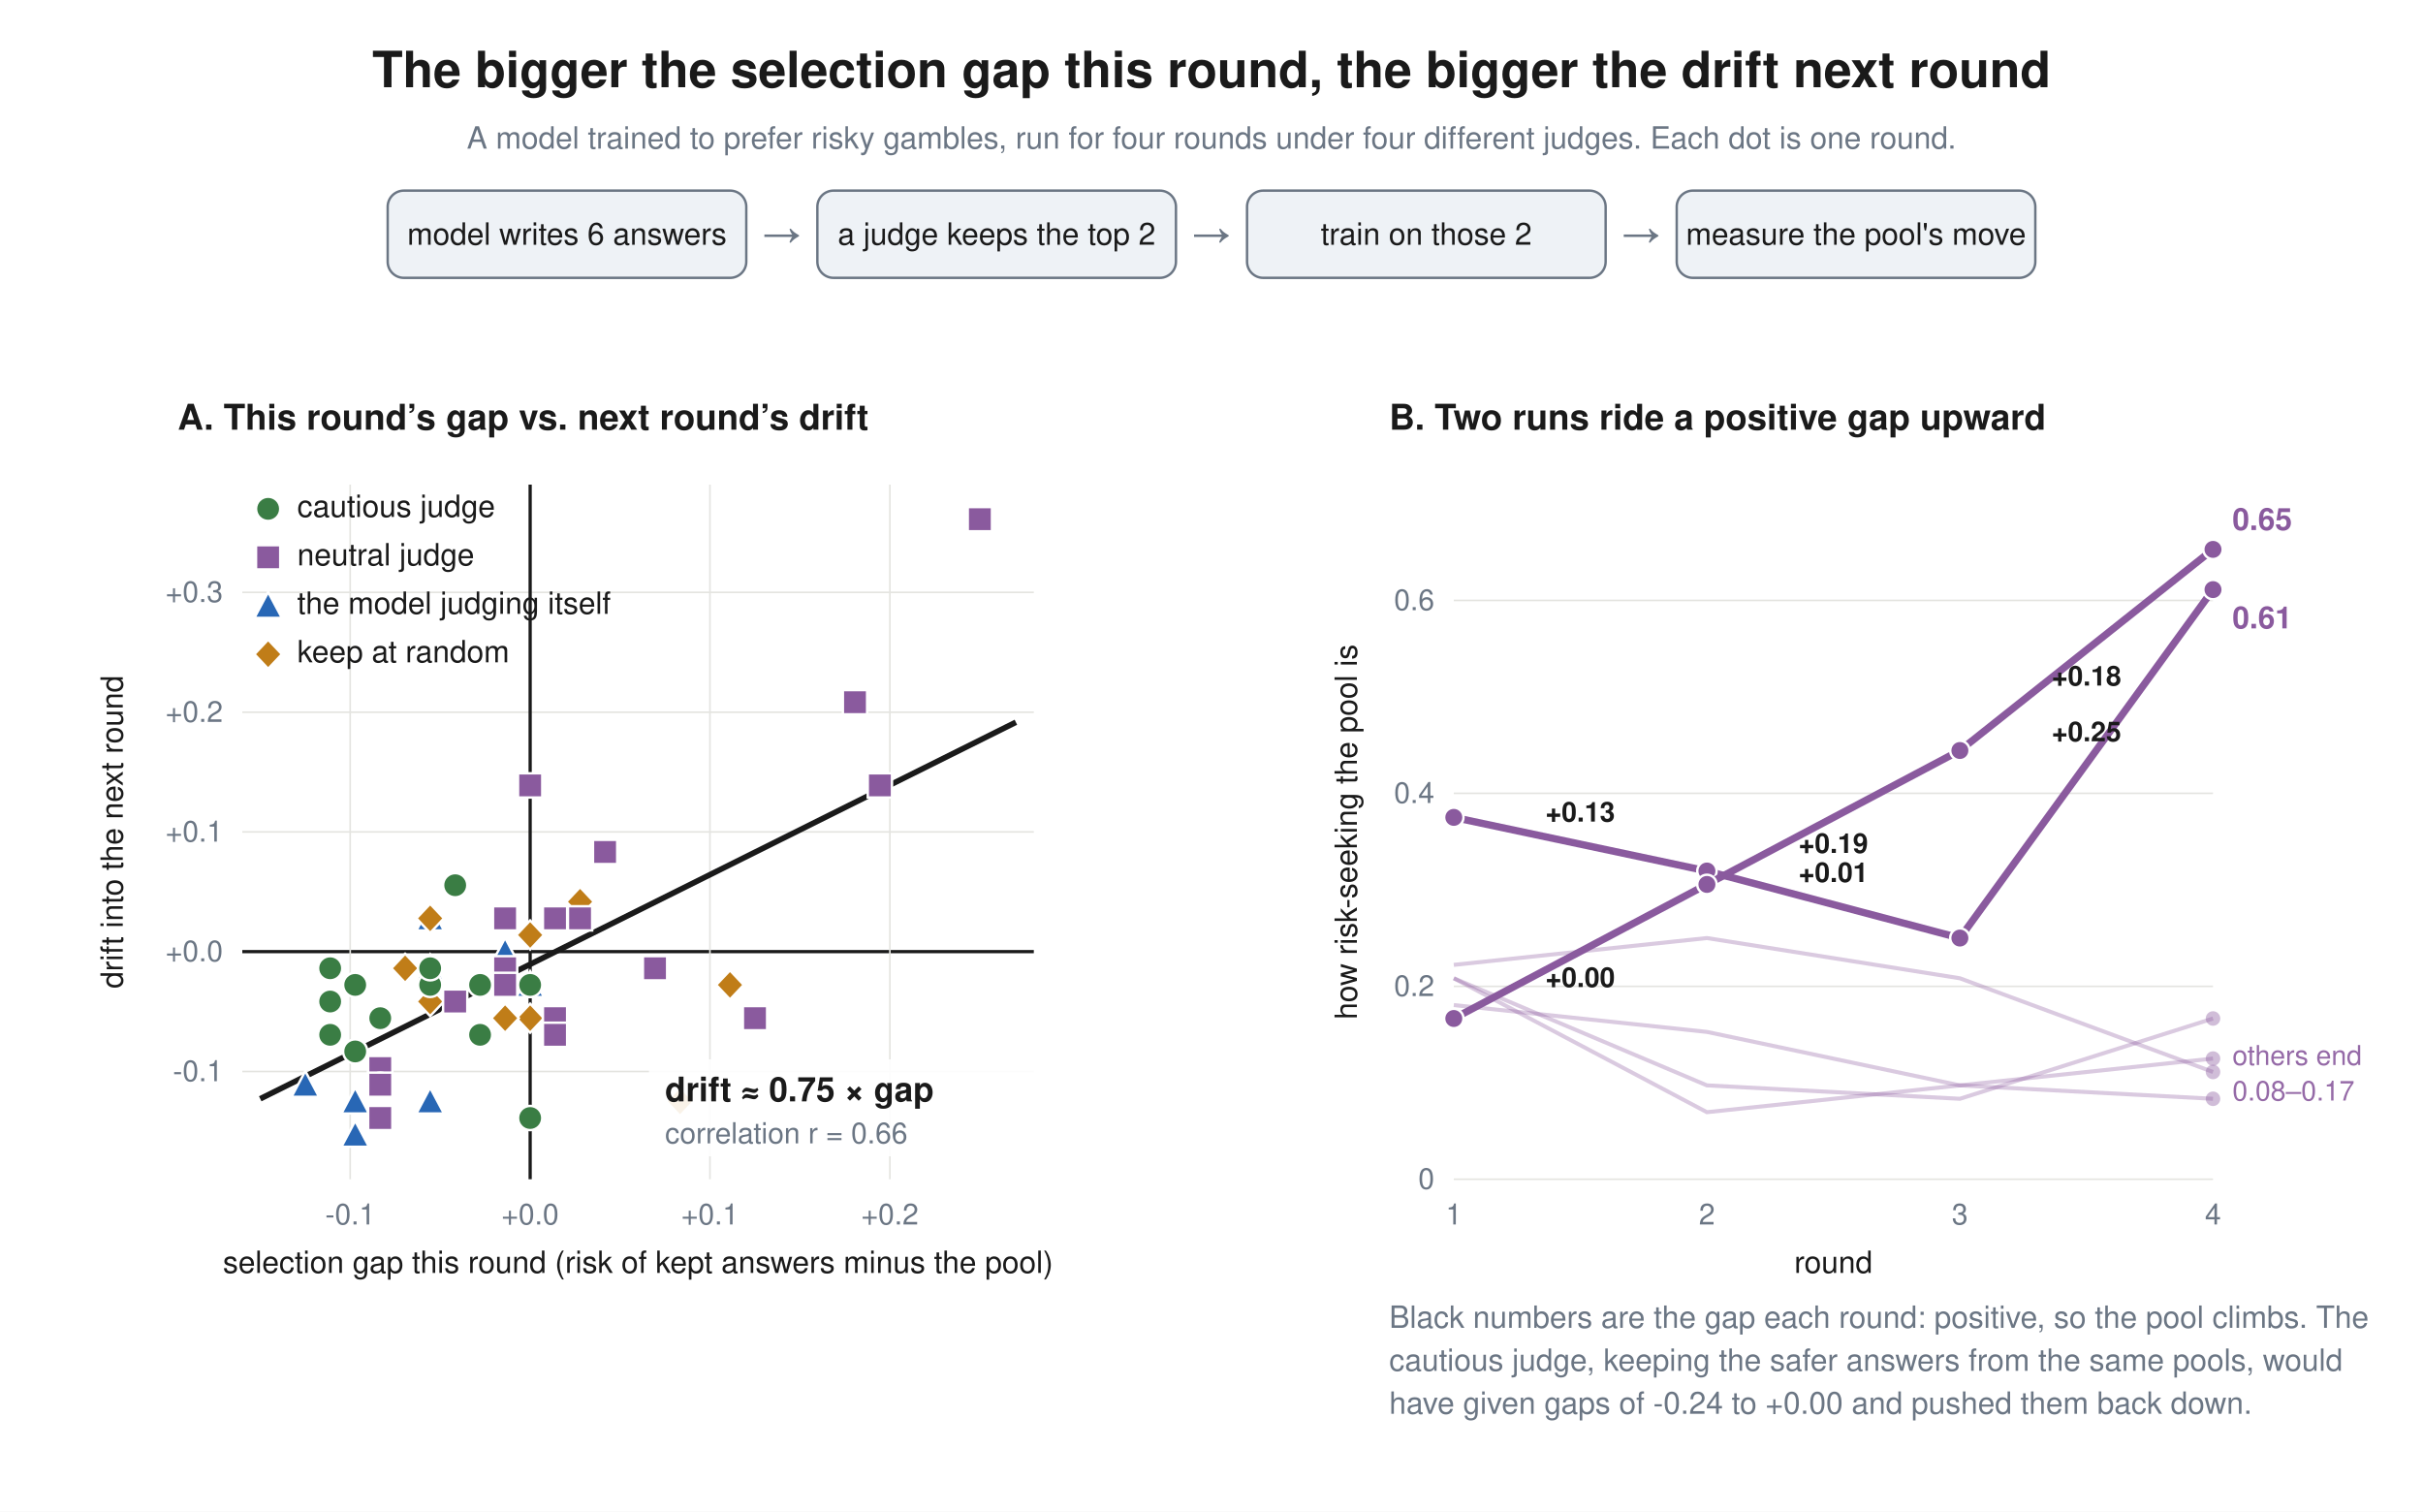
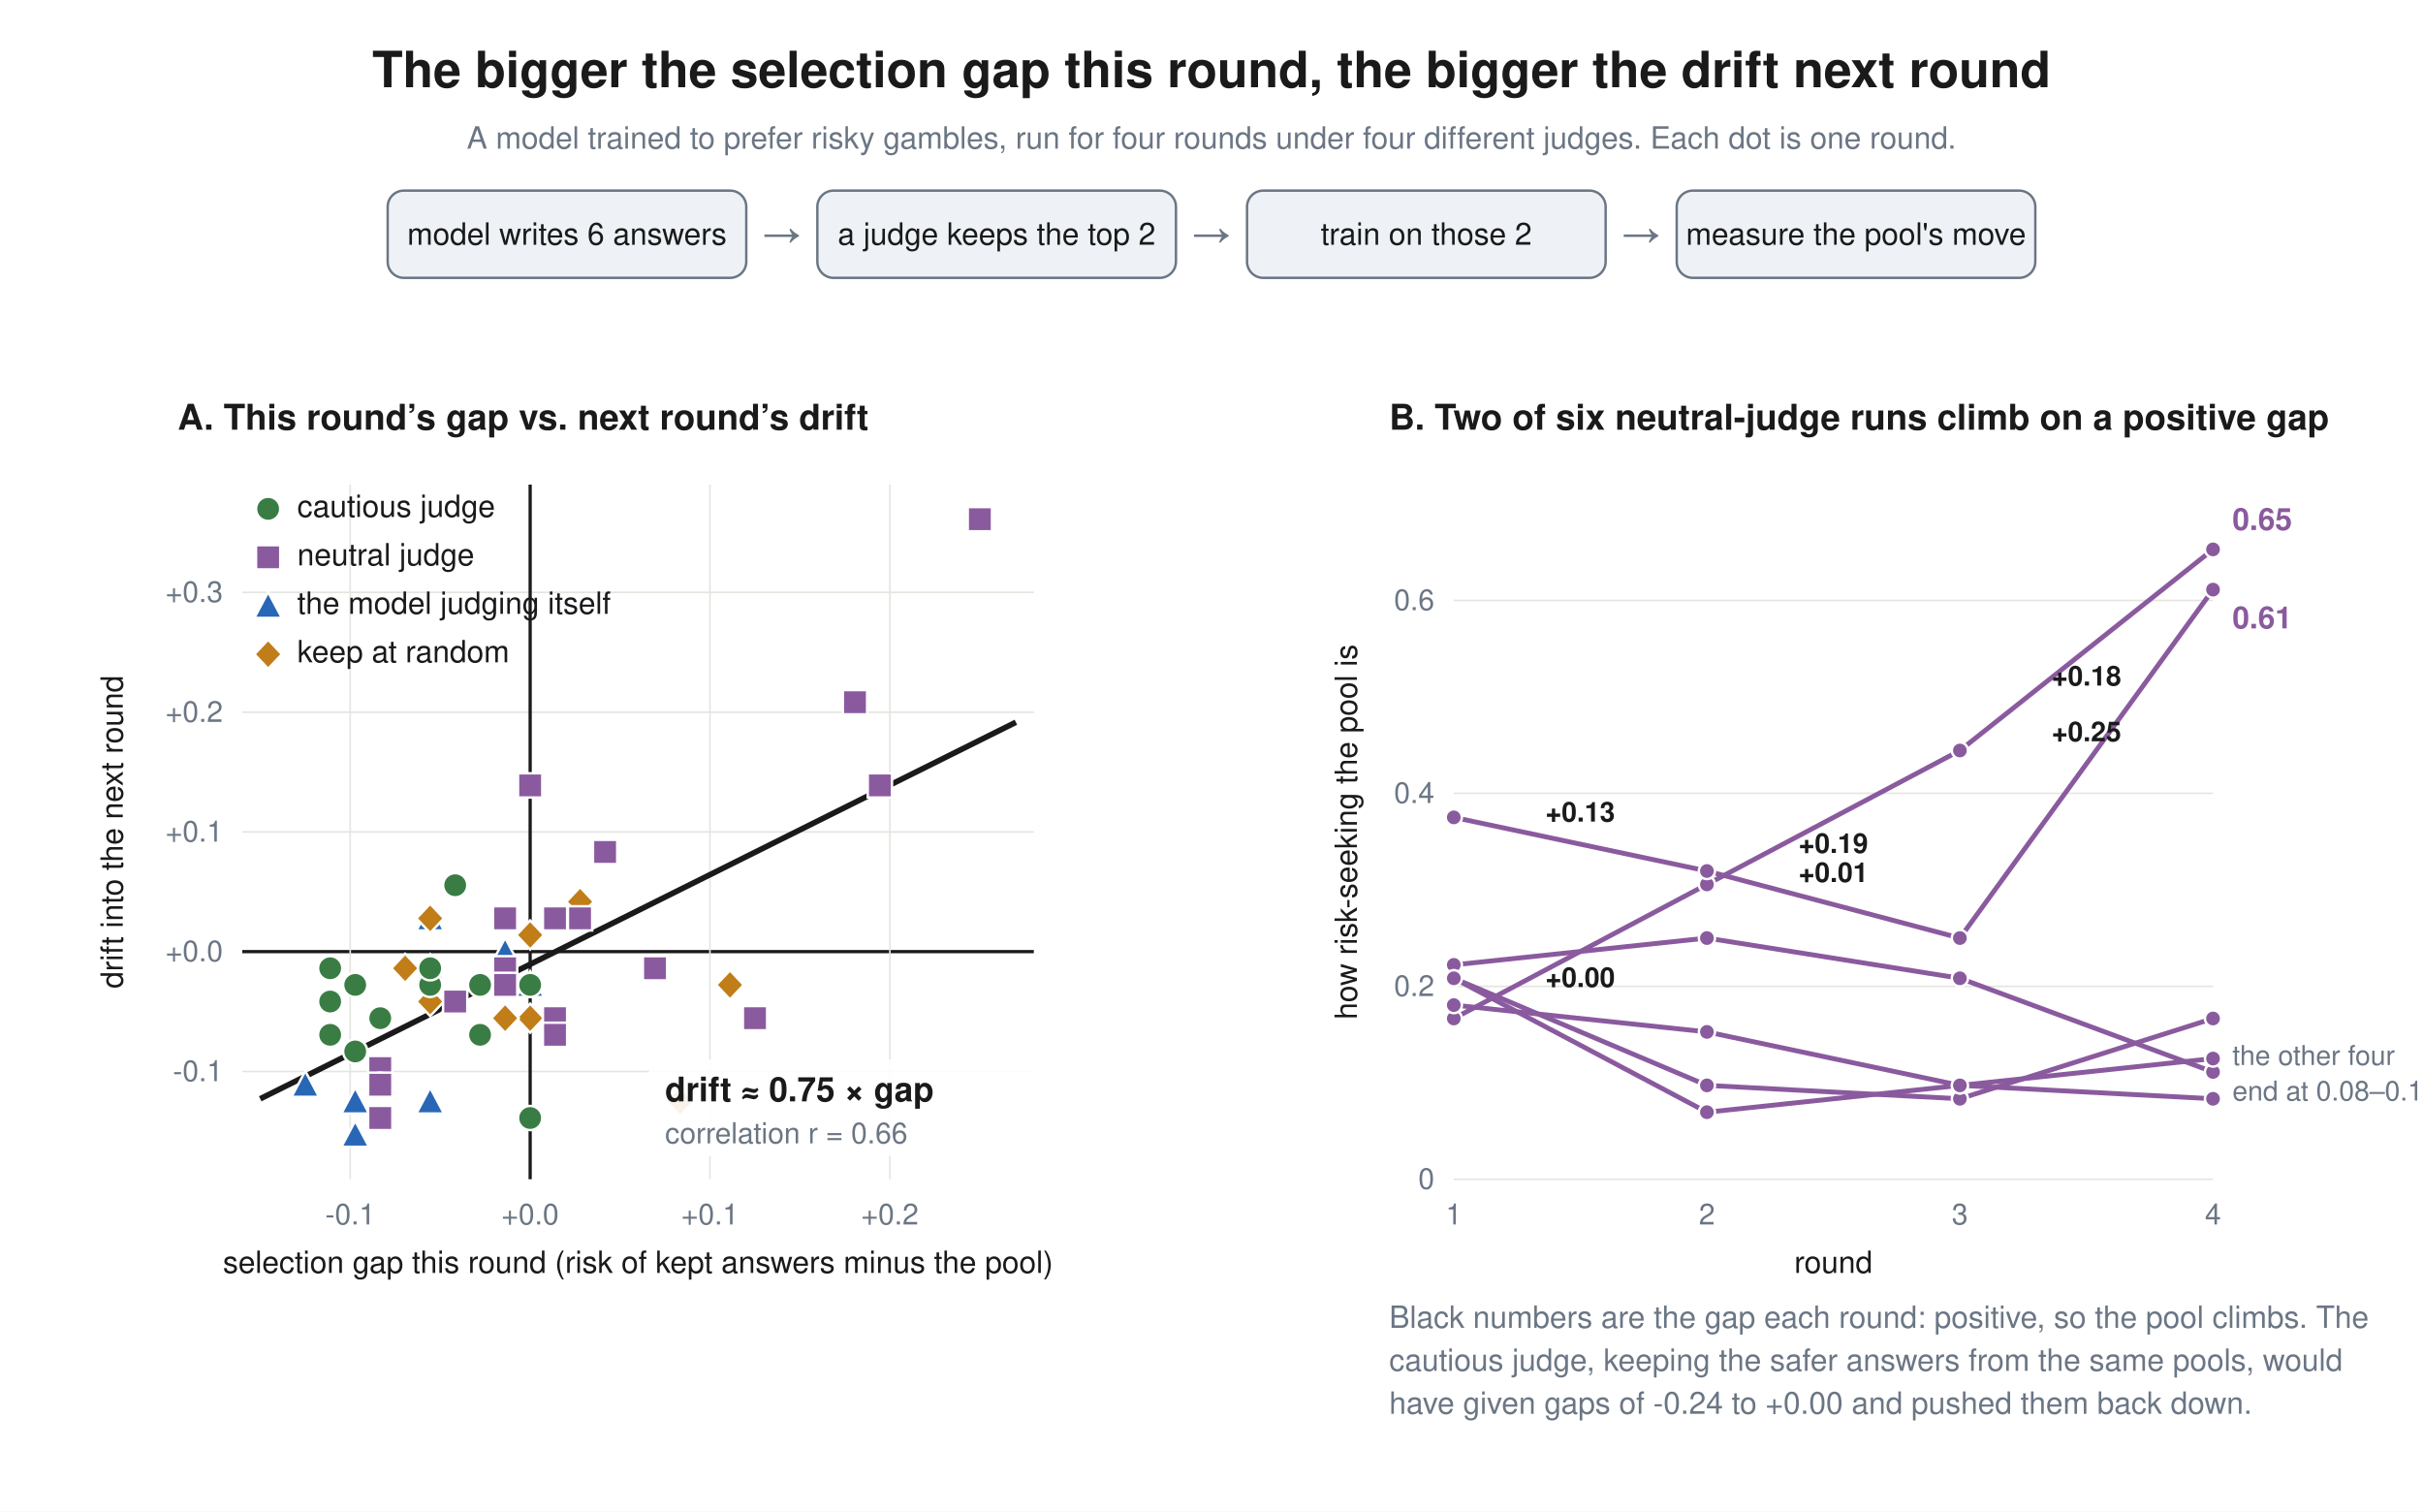
<svg xmlns="http://www.w3.org/2000/svg" viewBox="0 0 1500 935.8" font-family="Helvetica, Arial, sans-serif">
  <rect width="1500" height="935.8" fill="white" />
  <text x="750" y="54" text-anchor="middle" font-family="Helvetica, Arial, sans-serif" font-size="31" font-weight="bold" fill="#1a1a1a">The bigger the selection gap this round, the bigger the drift next round</text>
  <text x="750" y="92" text-anchor="middle" font-family="Helvetica, Arial, sans-serif" font-size="19" font-weight="normal" fill="#6b7684">A model trained to prefer risky gambles, run for four rounds under four different judges. Each dot is one round.</text>
  <rect x="240.0" y="118" width="222" height="54" rx="10" fill="#eef2f6" stroke="#6b7684" stroke-width="1.5" />
  <text x="351.0" y="151.5" text-anchor="middle" font-family="Helvetica, Arial, sans-serif" font-size="19" font-weight="normal" fill="#1a1a1a">model writes 6 answers</text>
  <text x="484.0" y="154.0" text-anchor="middle" font-size="26" fill="#6b7684" font-family="Helvetica, Arial, sans-serif">→</text>
  <rect x="506.0" y="118" width="222" height="54" rx="10" fill="#eef2f6" stroke="#6b7684" stroke-width="1.5" />
  <text x="617.0" y="151.5" text-anchor="middle" font-family="Helvetica, Arial, sans-serif" font-size="19" font-weight="normal" fill="#1a1a1a">a judge keeps the top 2</text>
  <text x="750.0" y="154.0" text-anchor="middle" font-size="26" fill="#6b7684" font-family="Helvetica, Arial, sans-serif">→</text>
  <rect x="772.0" y="118" width="222" height="54" rx="10" fill="#eef2f6" stroke="#6b7684" stroke-width="1.5" />
  <text x="883.0" y="151.5" text-anchor="middle" font-family="Helvetica, Arial, sans-serif" font-size="19" font-weight="normal" fill="#1a1a1a">train on those 2</text>
  <text x="1016.0" y="154.0" text-anchor="middle" font-size="26" fill="#6b7684" font-family="Helvetica, Arial, sans-serif">→</text>
  <rect x="1038.0" y="118" width="222" height="54" rx="10" fill="#eef2f6" stroke="#6b7684" stroke-width="1.5" />
  <text x="1149.0" y="151.5" text-anchor="middle" font-family="Helvetica, Arial, sans-serif" font-size="19" font-weight="normal" fill="#1a1a1a">measure the pool's move</text>
  <text x="110" y="266" font-size="22" font-weight="bold" fill="#1a1a1a" font-family="Helvetica, Arial, sans-serif">A. This round’s gap vs. next round’s drift</text>
  <line x1="150" y1="663.3" x2="640" y2="663.3" stroke="#e4e4e0" stroke-width="1" />
  <text x="138" y="669.3" text-anchor="end" font-size="18" fill="#6b7684" font-family="Helvetica, Arial, sans-serif">-0.1</text>
  <line x1="150" y1="589.1" x2="640" y2="589.1" stroke="#1a1a1a" stroke-width="2" />
  <text x="138" y="595.1" text-anchor="end" font-size="18" fill="#6b7684" font-family="Helvetica, Arial, sans-serif">+0.0</text>
  <line x1="150" y1="515.0" x2="640" y2="515.0" stroke="#e4e4e0" stroke-width="1" />
  <text x="138" y="521.0" text-anchor="end" font-size="18" fill="#6b7684" font-family="Helvetica, Arial, sans-serif">+0.1</text>
  <line x1="150" y1="440.9" x2="640" y2="440.9" stroke="#e4e4e0" stroke-width="1" />
  <text x="138" y="446.9" text-anchor="end" font-size="18" fill="#6b7684" font-family="Helvetica, Arial, sans-serif">+0.2</text>
  <line x1="150" y1="366.7" x2="640" y2="366.7" stroke="#e4e4e0" stroke-width="1" />
  <text x="138" y="372.7" text-anchor="end" font-size="18" fill="#6b7684" font-family="Helvetica, Arial, sans-serif">+0.3</text>
  <line x1="216.8" y1="300" x2="216.8" y2="730" stroke="#e4e4e0" stroke-width="1" />
  <text x="216.8" y="758" text-anchor="middle" font-size="18" fill="#6b7684" font-family="Helvetica, Arial, sans-serif">-0.1</text>
  <line x1="328.2" y1="300" x2="328.2" y2="730" stroke="#1a1a1a" stroke-width="2" />
  <text x="328.2" y="758" text-anchor="middle" font-size="18" fill="#6b7684" font-family="Helvetica, Arial, sans-serif">+0.0</text>
  <line x1="439.5" y1="300" x2="439.5" y2="730" stroke="#e4e4e0" stroke-width="1" />
  <text x="439.5" y="758" text-anchor="middle" font-size="18" fill="#6b7684" font-family="Helvetica, Arial, sans-serif">+0.1</text>
  <line x1="550.9" y1="300" x2="550.9" y2="730" stroke="#e4e4e0" stroke-width="1" />
  <text x="550.9" y="758" text-anchor="middle" font-size="18" fill="#6b7684" font-family="Helvetica, Arial, sans-serif">+0.2</text>
  <text x="395.0" y="788" text-anchor="middle" font-size="19" fill="#1a1a1a" font-family="Helvetica, Arial, sans-serif">selection gap this round (risk of kept answers minus the pool)</text>
  <text x="76" y="515.0" font-size="19" fill="#1a1a1a" font-family="Helvetica, Arial, sans-serif" transform="rotate(-90 76 515.0)" text-anchor="middle">drift into the next round</text>
  <line x1="161.1" y1="680.2" x2="628.9" y2="447.1" stroke="#1a1a1a" stroke-width="3.5" />
  <polygon points="189.0,663.0 180.5,679.0 197.5,679.0" fill="#2867b5" stroke="white" stroke-width="1.5" />
  <polygon points="312.7,580.6 304.2,596.6 321.2,596.6" fill="#2867b5" stroke="white" stroke-width="1.5" />
  <polygon points="266.3,560.0 257.8,576.0 274.8,576.0" fill="#2867b5" stroke="white" stroke-width="1.5" />
  <polygon points="328.2,621.3 336.7,630.3 328.2,639.3 319.7,630.3" fill="#c07d18" stroke="white" stroke-width="1.5" />
  <polygon points="250.8,590.4 259.3,599.4 250.8,608.4 242.3,599.4" fill="#c07d18" stroke="white" stroke-width="1.5" />
  <polygon points="451.9,600.7 460.4,609.7 451.9,618.7 443.4,609.7" fill="#c07d18" stroke="white" stroke-width="1.5" />
  <polygon points="219.9,673.3 211.4,689.3 228.4,689.3" fill="#2867b5" stroke="white" stroke-width="1.5" />
  <polygon points="266.3,590.9 257.8,606.9 274.8,606.9" fill="#2867b5" stroke="white" stroke-width="1.5" />
  <polygon points="281.8,611.5 273.3,627.5 290.3,627.5" fill="#2867b5" stroke="white" stroke-width="1.5" />
  <polygon points="266.3,611.0 274.8,620.0 266.3,629.0 257.8,620.0" fill="#c07d18" stroke="white" stroke-width="1.5" />
  <polygon points="359.1,549.2 367.6,558.2 359.1,567.2 350.6,558.2" fill="#c07d18" stroke="white" stroke-width="1.5" />
  <polygon points="266.3,559.5 274.8,568.5 266.3,577.5 257.8,568.5" fill="#c07d18" stroke="white" stroke-width="1.5" />
  <polygon points="328.2,601.2 319.7,617.2 336.7,617.2" fill="#2867b5" stroke="white" stroke-width="1.5" />
  <polygon points="266.3,673.3 257.8,689.3 274.8,689.3" fill="#2867b5" stroke="white" stroke-width="1.5" />
  <polygon points="219.9,693.9 211.4,709.9 228.4,709.9" fill="#2867b5" stroke="white" stroke-width="1.5" />
  <polygon points="421.0,672.8 429.5,681.8 421.0,690.8 412.5,681.8" fill="#c07d18" stroke="white" stroke-width="1.5" />
  <polygon points="328.2,569.8 336.7,578.8 328.2,587.8 319.7,578.8" fill="#c07d18" stroke="white" stroke-width="1.5" />
  <polygon points="312.7,621.3 321.2,630.3 312.7,639.3 304.2,630.3" fill="#c07d18" stroke="white" stroke-width="1.5" />
  <circle cx="219.9" cy="650.9" r="7.5" fill="#3a7d44" stroke="white" stroke-width="1.5" />
  <circle cx="266.3" cy="609.7" r="7.5" fill="#3a7d44" stroke="white" stroke-width="1.5" />
  <circle cx="297.2" cy="609.7" r="7.5" fill="#3a7d44" stroke="white" stroke-width="1.5" />
  <circle cx="328.2" cy="692.1" r="7.5" fill="#3a7d44" stroke="white" stroke-width="1.5" />
  <circle cx="204.4" cy="620.0" r="7.5" fill="#3a7d44" stroke="white" stroke-width="1.5" />
  <circle cx="204.4" cy="599.4" r="7.5" fill="#3a7d44" stroke="white" stroke-width="1.5" />
  <circle cx="219.9" cy="609.7" r="7.5" fill="#3a7d44" stroke="white" stroke-width="1.5" />
  <circle cx="343.6" cy="640.6" r="7.5" fill="#3a7d44" stroke="white" stroke-width="1.5" />
  <circle cx="281.8" cy="548.0" r="7.5" fill="#3a7d44" stroke="white" stroke-width="1.5" />
  <rect x="305.2" y="561.0" width="15.0" height="15.0" fill="#8a5a9e" stroke="white" stroke-width="1.5" />
  <rect x="274.3" y="612.5" width="15.0" height="15.0" fill="#8a5a9e" stroke="white" stroke-width="1.5" />
  <rect x="227.9" y="653.7" width="15.0" height="15.0" fill="#8a5a9e" stroke="white" stroke-width="1.5" />
  <circle cx="235.4" cy="671.5" r="7.5" fill="#3a7d44" stroke="white" stroke-width="1.5" />
  <circle cx="266.3" cy="599.4" r="7.5" fill="#3a7d44" stroke="white" stroke-width="1.5" />
  <circle cx="328.2" cy="609.7" r="7.5" fill="#3a7d44" stroke="white" stroke-width="1.5" />
  <rect x="227.9" y="664.0" width="15.0" height="15.0" fill="#8a5a9e" stroke="white" stroke-width="1.5" />
  <rect x="305.2" y="591.9" width="15.0" height="15.0" fill="#8a5a9e" stroke="white" stroke-width="1.5" />
  <rect x="367.1" y="519.9" width="15.0" height="15.0" fill="#8a5a9e" stroke="white" stroke-width="1.5" />
  <rect x="320.7" y="478.7" width="15.0" height="15.0" fill="#8a5a9e" stroke="white" stroke-width="1.5" />
  <rect x="537.2" y="478.7" width="15.0" height="15.0" fill="#8a5a9e" stroke="white" stroke-width="1.5" />
  <rect x="521.8" y="427.2" width="15.0" height="15.0" fill="#8a5a9e" stroke="white" stroke-width="1.5" />
  <rect x="227.9" y="684.6" width="15.0" height="15.0" fill="#8a5a9e" stroke="white" stroke-width="1.5" />
  <rect x="336.1" y="561.0" width="15.0" height="15.0" fill="#8a5a9e" stroke="white" stroke-width="1.5" />
  <rect x="398.0" y="591.9" width="15.0" height="15.0" fill="#8a5a9e" stroke="white" stroke-width="1.5" />
  <rect x="305.2" y="602.2" width="15.0" height="15.0" fill="#8a5a9e" stroke="white" stroke-width="1.5" />
  <rect x="336.1" y="622.8" width="15.0" height="15.0" fill="#8a5a9e" stroke="white" stroke-width="1.5" />
  <rect x="351.6" y="561.0" width="15.0" height="15.0" fill="#8a5a9e" stroke="white" stroke-width="1.5" />
  <rect x="459.9" y="622.8" width="15.0" height="15.0" fill="#8a5a9e" stroke="white" stroke-width="1.5" />
  <rect x="336.1" y="633.1" width="15.0" height="15.0" fill="#8a5a9e" stroke="white" stroke-width="1.5" />
  <rect x="599.1" y="313.9" width="15.0" height="15.0" fill="#8a5a9e" stroke="white" stroke-width="1.5" />
  <circle cx="297.2" cy="640.6" r="7.5" fill="#3a7d44" stroke="white" stroke-width="1.5" />
  <circle cx="235.4" cy="630.3" r="7.5" fill="#3a7d44" stroke="white" stroke-width="1.5" />
  <circle cx="204.4" cy="640.6" r="7.5" fill="#3a7d44" stroke="white" stroke-width="1.5" />
  <rect x="401.7" y="655.8" width="248" height="60" rx="8" fill="white" fill-opacity="0.9" />
  <text x="411.7" y="681.8" font-size="21" font-weight="bold" fill="#1a1a1a" font-family="Helvetica, Arial, sans-serif">drift ≈ 0.75 × gap</text>
  <text x="411.7" y="707.8" font-size="18" fill="#6b7684" font-family="Helvetica, Arial, sans-serif">correlation r = 0.66</text>
  <circle cx="166.0" cy="315.0" r="7.5" fill="#3a7d44" stroke="white" stroke-width="1.5" />
  <text x="184" y="320" font-size="19" fill="#1a1a1a" font-family="Helvetica, Arial, sans-serif">cautious judge</text>
  <rect x="158.5" y="337.5" width="15.0" height="15.0" fill="#8a5a9e" stroke="white" stroke-width="1.5" />
  <text x="184" y="350" font-size="19" fill="#1a1a1a" font-family="Helvetica, Arial, sans-serif">neutral judge</text>
  <polygon points="166.0,366.5 157.5,382.5 174.5,382.5" fill="#2867b5" stroke="white" stroke-width="1.5" />
  <text x="184" y="380" font-size="19" fill="#1a1a1a" font-family="Helvetica, Arial, sans-serif">the model judging itself</text>
  <polygon points="166.0,396.0 174.5,405.0 166.0,414.0 157.5,405.0" fill="#c07d18" stroke="white" stroke-width="1.5" />
  <text x="184" y="410" font-size="19" fill="#1a1a1a" font-family="Helvetica, Arial, sans-serif">keep at random</text>
-   <text x="860" y="266" font-size="22" font-weight="bold" fill="#1a1a1a" font-family="Helvetica, Arial, sans-serif">B. Two runs ride a positive gap upward</text>
+   <text x="860" y="266" font-size="22" font-weight="bold" fill="#1a1a1a" font-family="Helvetica, Arial, sans-serif">B. Two of six neutral-judge runs climb on a positive gap</text>
  <line x1="900" y1="730.0" x2="1370" y2="730.0" stroke="#e4e4e0" stroke-width="1" />
  <text x="888" y="736.0" text-anchor="end" font-size="18" fill="#6b7684" font-family="Helvetica, Arial, sans-serif">0</text>
  <line x1="900" y1="610.6" x2="1370" y2="610.6" stroke="#e4e4e0" stroke-width="1" />
  <text x="888" y="616.6" text-anchor="end" font-size="18" fill="#6b7684" font-family="Helvetica, Arial, sans-serif">0.2</text>
  <line x1="900" y1="491.1" x2="1370" y2="491.1" stroke="#e4e4e0" stroke-width="1" />
  <text x="888" y="497.1" text-anchor="end" font-size="18" fill="#6b7684" font-family="Helvetica, Arial, sans-serif">0.4</text>
  <line x1="900" y1="371.7" x2="1370" y2="371.7" stroke="#e4e4e0" stroke-width="1" />
  <text x="888" y="377.7" text-anchor="end" font-size="18" fill="#6b7684" font-family="Helvetica, Arial, sans-serif">0.6</text>
  <text x="900.0" y="758" text-anchor="middle" font-size="18" fill="#6b7684" font-family="Helvetica, Arial, sans-serif">1</text>
  <text x="1056.7" y="758" text-anchor="middle" font-size="18" fill="#6b7684" font-family="Helvetica, Arial, sans-serif">2</text>
  <text x="1213.3" y="758" text-anchor="middle" font-size="18" fill="#6b7684" font-family="Helvetica, Arial, sans-serif">3</text>
  <text x="1370.0" y="758" text-anchor="middle" font-size="18" fill="#6b7684" font-family="Helvetica, Arial, sans-serif">4</text>
  <text x="1135.0" y="788" text-anchor="middle" font-size="19" fill="#1a1a1a" font-family="Helvetica, Arial, sans-serif">round</text>
  <text x="840" y="515.0" font-size="19" fill="#1a1a1a" font-family="Helvetica, Arial, sans-serif" transform="rotate(-90 840 515.0)" text-anchor="middle">how risk-seeking the pool is</text>
-   <polyline points="900.0,597.3 1056.7,580.7 1213.3,605.6 1370.0,663.6" fill="none" stroke="#8a5a9e" stroke-width="2.5" stroke-opacity="0.32" />
-   <circle cx="1370.0" cy="663.6" r="4.5" fill="#8a5a9e" fill-opacity="0.4" />
-   <polyline points="900.0,605.6 1056.7,671.9 1213.3,680.2 1370.0,630.5" fill="none" stroke="#8a5a9e" stroke-width="2.5" stroke-opacity="0.32" />
-   <circle cx="1370.0" cy="630.5" r="4.5" fill="#8a5a9e" fill-opacity="0.4" />
-   <polyline points="900.0,605.6 1056.7,688.5 1213.3,671.9 1370.0,680.2" fill="none" stroke="#8a5a9e" stroke-width="2.5" stroke-opacity="0.32" />
-   <circle cx="1370.0" cy="680.2" r="4.5" fill="#8a5a9e" fill-opacity="0.4" />
-   <polyline points="900.0,622.2 1056.7,638.8 1213.3,671.9 1370.0,655.3" fill="none" stroke="#8a5a9e" stroke-width="2.5" stroke-opacity="0.32" />
-   <circle cx="1370.0" cy="655.3" r="4.5" fill="#8a5a9e" fill-opacity="0.4" />
-   <text x="1382.0" y="659.3" font-size="17" fill="#8a5a9e" fill-opacity="0.9" font-family="Helvetica, Arial, sans-serif">others end</text>
-   <text x="1382.0" y="681.3" font-size="17" fill="#8a5a9e" fill-opacity="0.9" font-family="Helvetica, Arial, sans-serif">0.08–0.17</text>
-   <polyline points="900.0,506.0 1056.7,539.2 1213.3,580.7 1370.0,365.0" fill="none" stroke="#8a5a9e" stroke-width="4.5" />
-   <circle cx="900.0" cy="506.0" r="6" fill="#8a5a9e" stroke="white" stroke-width="1.5" />
-   <circle cx="1056.7" cy="539.2" r="6" fill="#8a5a9e" stroke="white" stroke-width="1.5" />
-   <circle cx="1213.3" cy="580.7" r="6" fill="#8a5a9e" stroke="white" stroke-width="1.5" />
-   <circle cx="1370.0" cy="365.0" r="6" fill="#8a5a9e" stroke="white" stroke-width="1.5" />
+   <polyline points="900.0,597.3 1056.7,580.7 1213.3,605.6 1370.0,663.6" fill="none" stroke="#8a5a9e" stroke-width="3" />
+   <circle cx="900.0" cy="597.3" r="5" fill="#8a5a9e" stroke="white" stroke-width="1.5" />
+   <circle cx="1056.7" cy="580.7" r="5" fill="#8a5a9e" stroke="white" stroke-width="1.5" />
+   <circle cx="1213.3" cy="605.6" r="5" fill="#8a5a9e" stroke="white" stroke-width="1.5" />
+   <circle cx="1370.0" cy="663.6" r="5" fill="#8a5a9e" stroke="white" stroke-width="1.5" />
+   <polyline points="900.0,605.6 1056.7,671.9 1213.3,680.2 1370.0,630.5" fill="none" stroke="#8a5a9e" stroke-width="3" />
+   <circle cx="900.0" cy="605.6" r="5" fill="#8a5a9e" stroke="white" stroke-width="1.5" />
+   <circle cx="1056.7" cy="671.9" r="5" fill="#8a5a9e" stroke="white" stroke-width="1.5" />
+   <circle cx="1213.3" cy="680.2" r="5" fill="#8a5a9e" stroke="white" stroke-width="1.5" />
+   <circle cx="1370.0" cy="630.5" r="5" fill="#8a5a9e" stroke="white" stroke-width="1.5" />
+   <polyline points="900.0,630.5 1056.7,547.5 1213.3,464.6 1370.0,340.1" fill="none" stroke="#8a5a9e" stroke-width="3" />
+   <circle cx="900.0" cy="630.5" r="5" fill="#8a5a9e" stroke="white" stroke-width="1.5" />
+   <circle cx="1056.7" cy="547.5" r="5" fill="#8a5a9e" stroke="white" stroke-width="1.5" />
+   <circle cx="1213.3" cy="464.6" r="5" fill="#8a5a9e" stroke="white" stroke-width="1.5" />
+   <circle cx="1370.0" cy="340.1" r="5" fill="#8a5a9e" stroke="white" stroke-width="1.5" />
+   <polyline points="900.0,605.6 1056.7,688.5 1213.3,671.9 1370.0,680.2" fill="none" stroke="#8a5a9e" stroke-width="3" />
+   <circle cx="900.0" cy="605.6" r="5" fill="#8a5a9e" stroke="white" stroke-width="1.5" />
+   <circle cx="1056.7" cy="688.5" r="5" fill="#8a5a9e" stroke="white" stroke-width="1.5" />
+   <circle cx="1213.3" cy="671.9" r="5" fill="#8a5a9e" stroke="white" stroke-width="1.5" />
+   <circle cx="1370.0" cy="680.2" r="5" fill="#8a5a9e" stroke="white" stroke-width="1.5" />
+   <polyline points="900.0,622.2 1056.7,638.8 1213.3,671.9 1370.0,655.3" fill="none" stroke="#8a5a9e" stroke-width="3" />
+   <circle cx="900.0" cy="622.2" r="5" fill="#8a5a9e" stroke="white" stroke-width="1.5" />
+   <circle cx="1056.7" cy="638.8" r="5" fill="#8a5a9e" stroke="white" stroke-width="1.5" />
+   <circle cx="1213.3" cy="671.9" r="5" fill="#8a5a9e" stroke="white" stroke-width="1.5" />
+   <circle cx="1370.0" cy="655.3" r="5" fill="#8a5a9e" stroke="white" stroke-width="1.5" />
+   <polyline points="900.0,506.0 1056.7,539.2 1213.3,580.7 1370.0,365.0" fill="none" stroke="#8a5a9e" stroke-width="3" />
+   <circle cx="900.0" cy="506.0" r="5" fill="#8a5a9e" stroke="white" stroke-width="1.5" />
+   <circle cx="1056.7" cy="539.2" r="5" fill="#8a5a9e" stroke="white" stroke-width="1.5" />
+   <circle cx="1213.3" cy="580.7" r="5" fill="#8a5a9e" stroke="white" stroke-width="1.5" />
+   <circle cx="1370.0" cy="365.0" r="5" fill="#8a5a9e" stroke="white" stroke-width="1.5" />
+   <text x="1382.0" y="659.3" font-size="17" fill="#6b7684" font-family="Helvetica, Arial, sans-serif">the other four</text>
+   <text x="1382.0" y="681.3" font-size="17" fill="#6b7684" font-family="Helvetica, Arial, sans-serif">end at 0.08–0.17</text>
  <text x="1382.0" y="389.0" font-size="19" font-weight="bold" fill="#8a5a9e" font-family="Helvetica, Arial, sans-serif">0.61</text>
  <text x="978.3" y="508.6" text-anchor="middle" font-size="17" font-weight="bold" fill="#1a1a1a" font-family="Helvetica, Arial, sans-serif">+0.13</text>
  <text x="1135.0" y="546.0" text-anchor="middle" font-size="17" font-weight="bold" fill="#1a1a1a" font-family="Helvetica, Arial, sans-serif">+0.01</text>
  <text x="1291.7" y="458.9" text-anchor="middle" font-size="17" font-weight="bold" fill="#1a1a1a" font-family="Helvetica, Arial, sans-serif">+0.25</text>
-   <polyline points="900.0,630.5 1056.7,547.5 1213.3,464.6 1370.0,340.1" fill="none" stroke="#8a5a9e" stroke-width="4.5" />
-   <circle cx="900.0" cy="630.5" r="6" fill="#8a5a9e" stroke="white" stroke-width="1.5" />
-   <circle cx="1056.7" cy="547.5" r="6" fill="#8a5a9e" stroke="white" stroke-width="1.5" />
-   <circle cx="1213.3" cy="464.6" r="6" fill="#8a5a9e" stroke="white" stroke-width="1.5" />
-   <circle cx="1370.0" cy="340.1" r="6" fill="#8a5a9e" stroke="white" stroke-width="1.5" />
  <text x="1382.0" y="328.1" font-size="19" font-weight="bold" fill="#8a5a9e" font-family="Helvetica, Arial, sans-serif">0.65</text>
  <text x="978.3" y="611.0" text-anchor="middle" font-size="17" font-weight="bold" fill="#1a1a1a" font-family="Helvetica, Arial, sans-serif">+0.00</text>
  <text x="1135.0" y="528.0" text-anchor="middle" font-size="17" font-weight="bold" fill="#1a1a1a" font-family="Helvetica, Arial, sans-serif">+0.19</text>
  <text x="1291.7" y="424.4" text-anchor="middle" font-size="17" font-weight="bold" fill="#1a1a1a" font-family="Helvetica, Arial, sans-serif">+0.18</text>
  <text x="860" y="822.0" font-family="Helvetica, Arial, sans-serif" font-size="19" font-weight="normal" fill="#6b7684">Black numbers are the gap each round: positive, so the pool climbs. The</text>
  <text x="860" y="848.6" font-family="Helvetica, Arial, sans-serif" font-size="19" font-weight="normal" fill="#6b7684">cautious judge, keeping the safer answers from the same pools, would</text>
  <text x="860" y="875.2" font-family="Helvetica, Arial, sans-serif" font-size="19" font-weight="normal" fill="#6b7684">have given gaps of -0.24 to +0.00 and pushed them back down.</text>
</svg>
